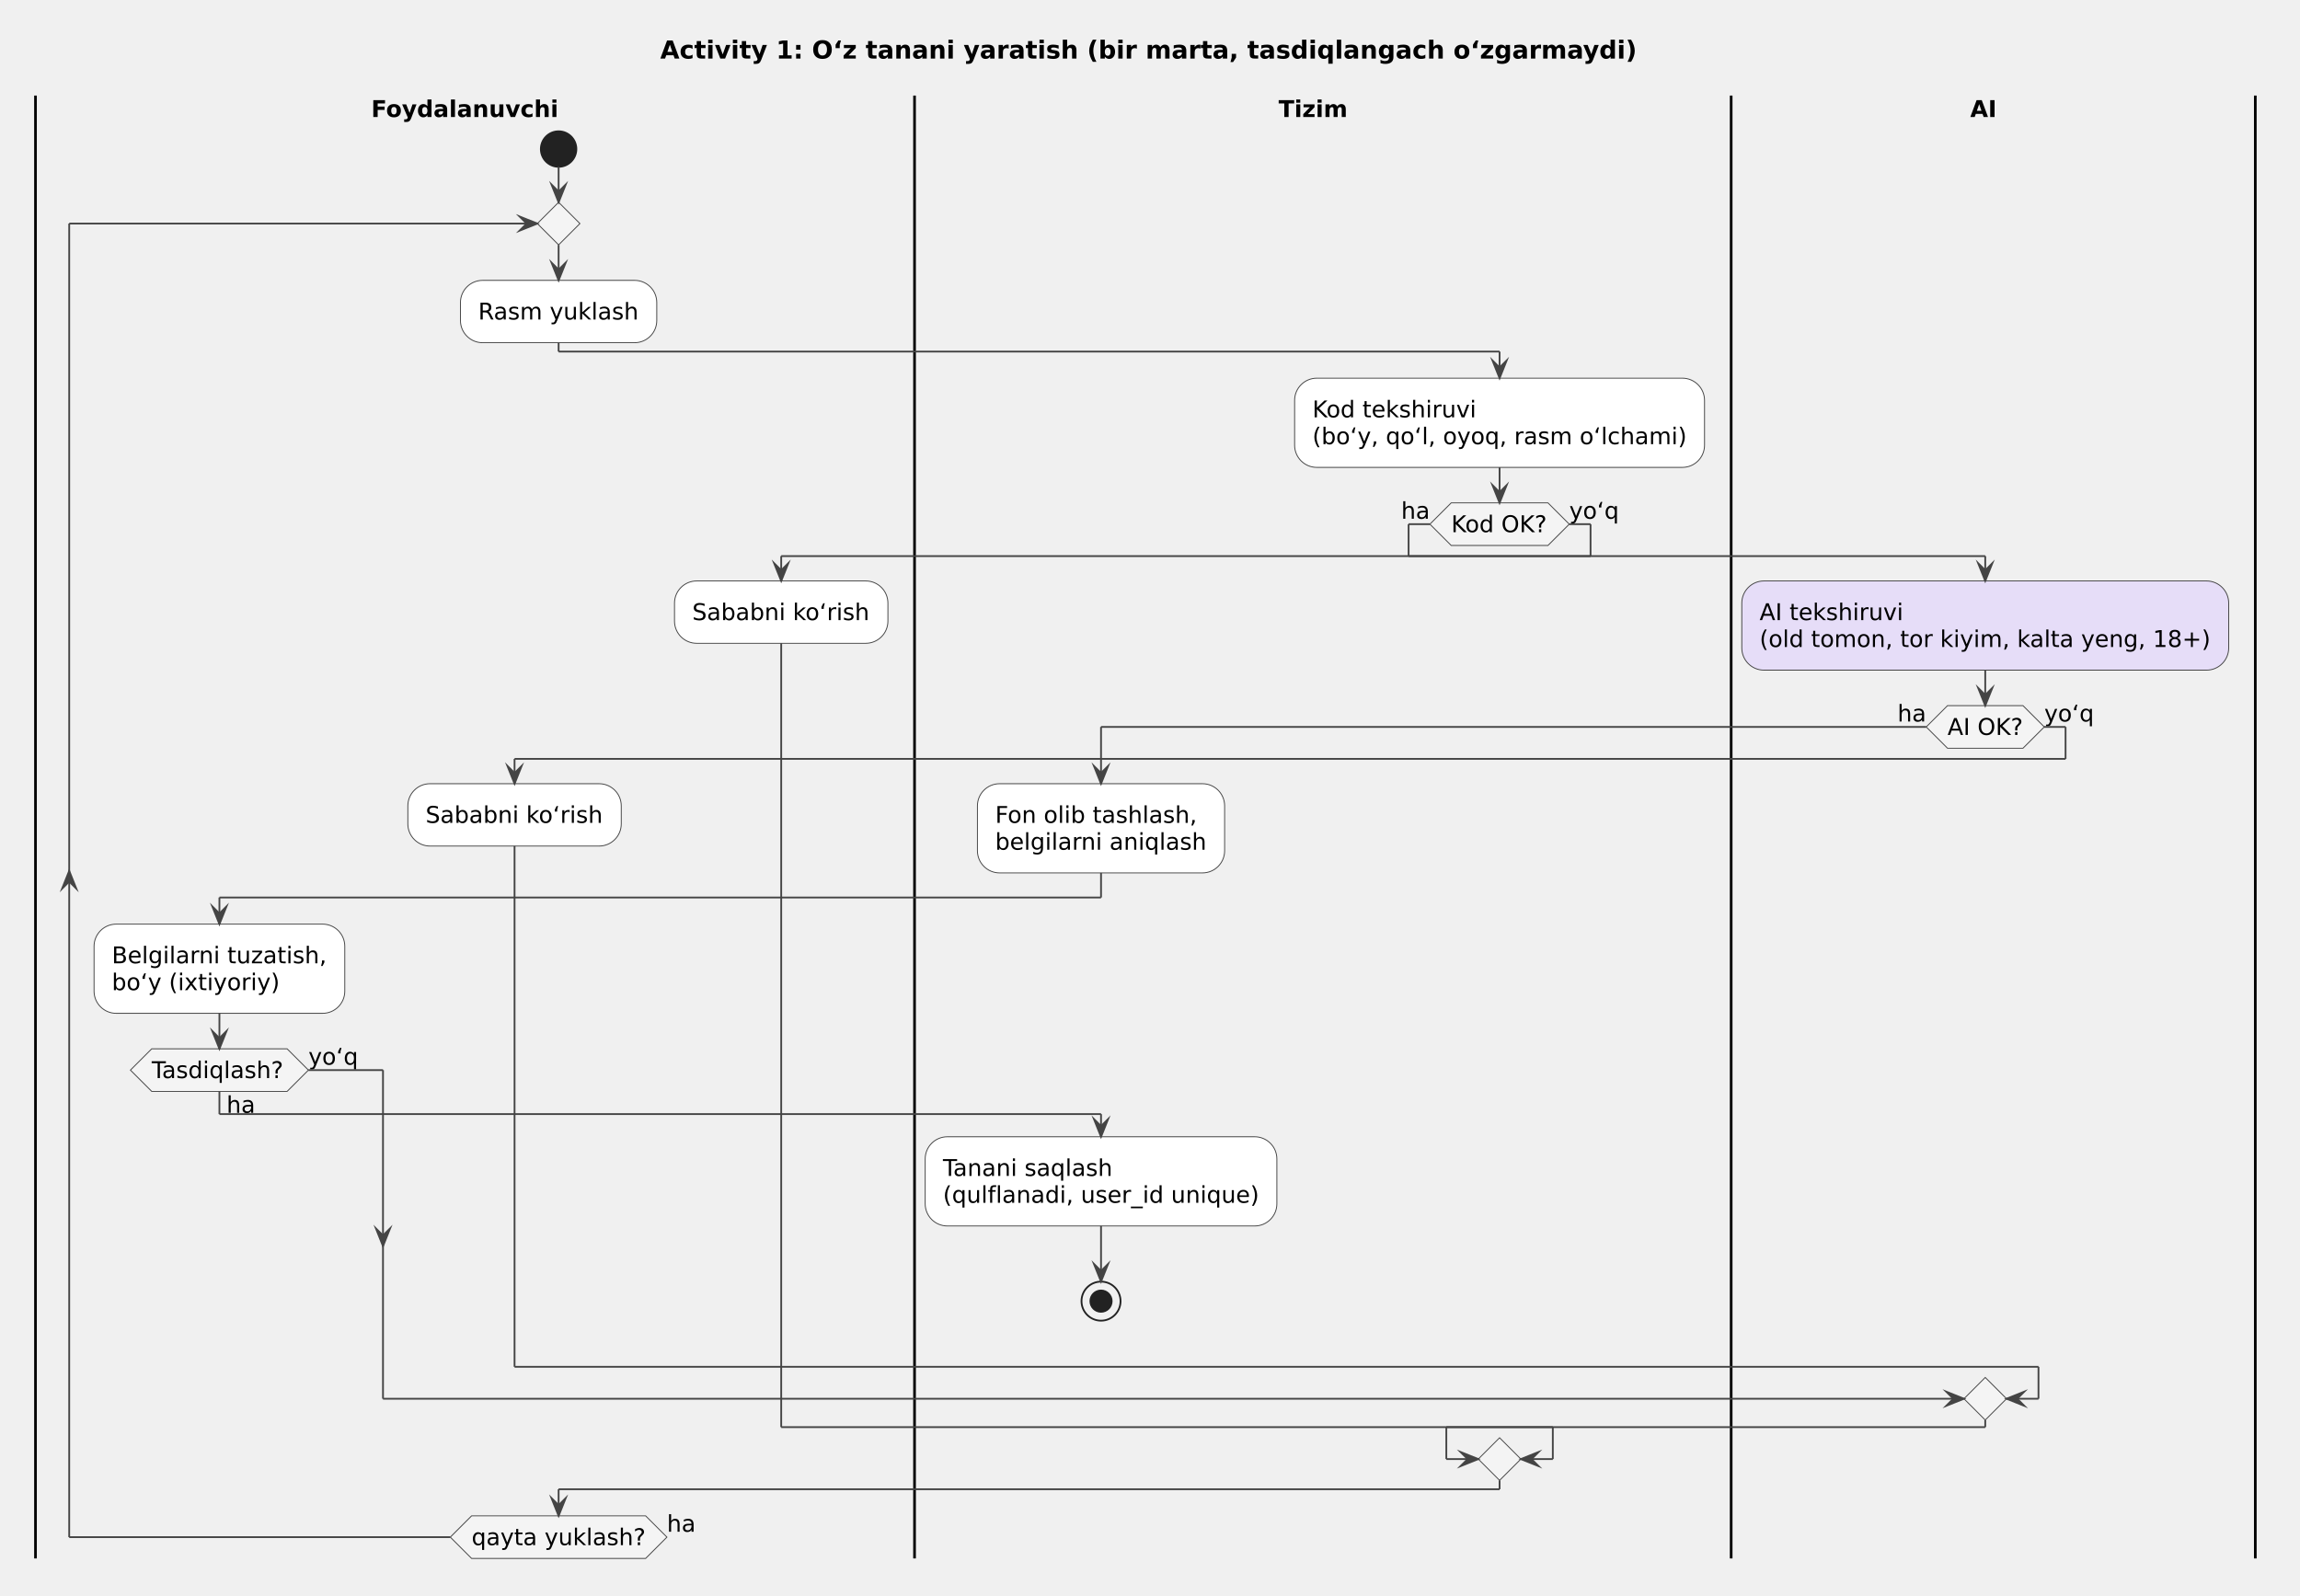
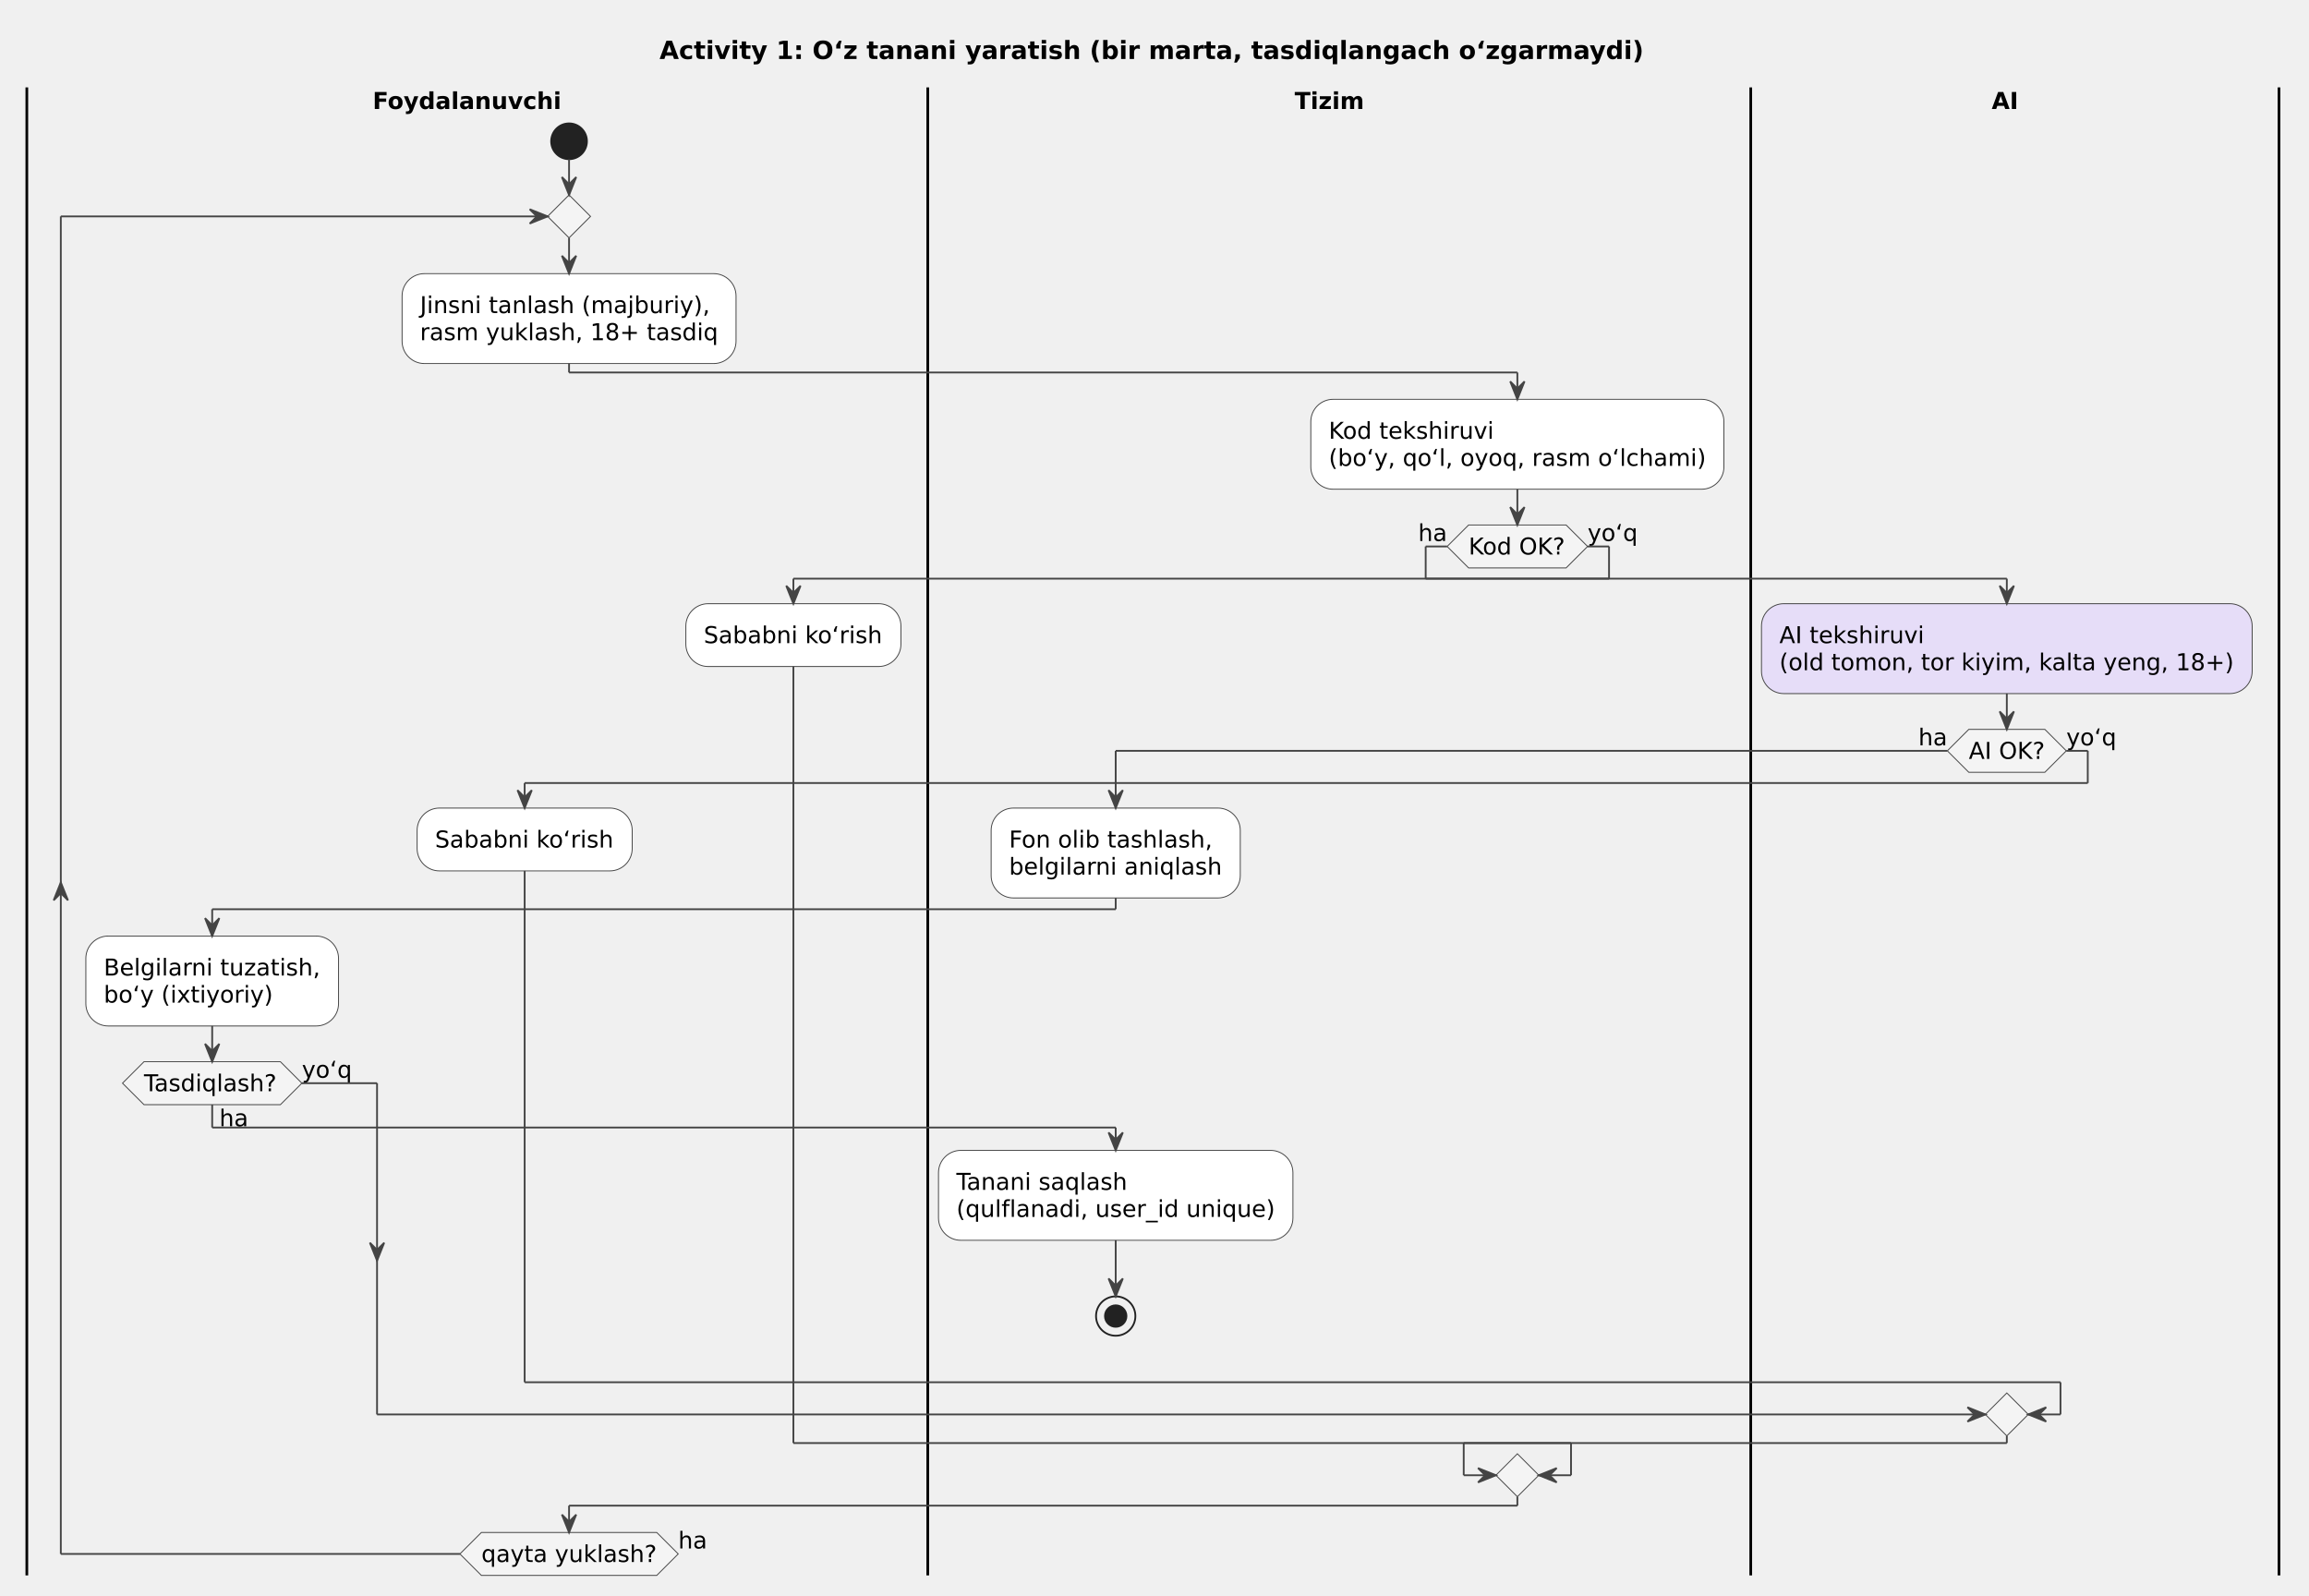
- <svg xmlns="http://www.w3.org/2000/svg" version="1.1" data-diagram-type="ACTIVITY" style="width:1296px;height:899px;background:#FFFFFF;" width="1296px" height="899px" viewBox="0 0 1296 899" zoomAndPan="magnify" preserveAspectRatio="none" contentStyleType="text/css">
+ <svg xmlns="http://www.w3.org/2000/svg" contentStyleType="text/css" data-diagram-type="ACTIVITY" height="892px" preserveAspectRatio="none" style="width:1291px;height:892px;background:#FFFFFF;" version="1.1" viewBox="0 0 1291 892" width="1291px" zoomAndPan="magnify">
  <defs />
-   <g font-family="sans-serif" lengthAdjust="spacing">
+   <g>
    <g class="title" data-source-line="2">
-       <text x="372.047" y="32.995" fill="#000" font-size="14" textLength="550.724" font-weight="700" font-family="'DejaVu Sans'">Activity 1: Oʻz tanani yaratish (bir marta, tasdiqlangach oʻzgarmaydi)</text>
+       <text fill="#000000" font-family="DejaVu Sans" font-size="14" font-weight="bold" lengthAdjust="spacing" textLength="550.724" x="368.749" y="32.995">Activity 1: Oʻz tanani yaratish (bir marta, tasdiqlangach oʻzgarmaydi)</text>
    </g>
-     <rect x="20" y="53.863" width="1249.817" height="15.133" fill="none" style="stroke:none;" />
-     <ellipse cx="314.766" cy="83.996" rx="10" ry="10" fill="#222" style="stroke:#222;stroke-width:1;" />
-     <rect x="259.456" y="157.996" width="110.619" height="35.133" fill="#FFF" style="stroke:#444;stroke-width:0.5;" rx="12.5" ry="12.5" />
-     <text x="269.456" y="180.063" fill="#000" font-size="13" textLength="90.619" font-family="'DejaVu Sans'">Rasm yuklash</text>
-     <rect x="53" y="520.792" width="141.278" height="50.266" fill="#FFF" style="stroke:#444;stroke-width:0.5;" rx="12.5" ry="12.5" />
-     <text x="63" y="542.859" fill="#000" font-size="13" textLength="121.278" font-family="'DejaVu Sans'">Belgilarni tuzatish,</text>
-     <text x="63" y="557.992" fill="#000" font-size="13" textLength="94.618" font-family="'DejaVu Sans'">boʻy (ixtiyoriy)</text>
-     <polygon points="85.496,591.058,161.782,591.058,173.782,603.058,161.782,615.058,85.496,615.058,73.496,603.058,85.496,591.058" fill="#F4F4F4" style="stroke:#444;stroke-width:0.5;stroke-linejoin:miter;stroke-miterlimit:10;" />
-     <text x="127.639" y="627.125" fill="#000" font-size="13" textLength="16.206" font-family="'DejaVu Sans'">ha</text>
-     <text x="85.496" y="607.559" fill="#000" font-size="13" textLength="76.286" font-family="'DejaVu Sans'">Tasdiqlash?</text>
-     <text x="173.782" y="599.992" fill="#000" font-size="13" textLength="28.031" font-family="'DejaVu Sans'">yoʻq</text>
-     <rect x="229.813" y="441.66" width="120.255" height="35.133" fill="#FFF" style="stroke:#444;stroke-width:0.5;" rx="12.5" ry="12.5" />
-     <text x="239.813" y="463.727" fill="#000" font-size="13" textLength="100.255" font-family="'DejaVu Sans'">Sababni koʻrish</text>
-     <rect x="380.068" y="327.394" width="120.255" height="35.133" fill="#FFF" style="stroke:#444;stroke-width:0.5;" rx="12.5" ry="12.5" />
-     <text x="390.068" y="349.461" fill="#000" font-size="13" textLength="100.255" font-family="'DejaVu Sans'">Sababni koʻrish</text>
-     <polygon points="314.766,113.996,326.766,125.996,314.766,137.996,302.766,125.996,314.766,113.996" fill="#F4F4F4" style="stroke:#444;stroke-width:0.5;stroke-linejoin:miter;stroke-miterlimit:10;" />
-     <polygon points="265.736,854.257,363.795,854.257,375.795,866.257,363.795,878.257,265.736,878.257,253.736,866.257,265.736,854.257" fill="#F4F4F4" style="stroke:#444;stroke-width:0.5;stroke-linejoin:miter;stroke-miterlimit:10;" />
-     <text x="265.736" y="870.758" fill="#000" font-size="13" textLength="98.059" font-family="'DejaVu Sans'">qayta yuklash?</text>
-     <text x="375.795" y="863.191" fill="#000" font-size="13" textLength="16.206" font-family="'DejaVu Sans'">ha</text>
-     <line x1="20" y1="53.863" x2="20" y2="878.257" style="stroke:#000;stroke-width:1.5;" />
-     <rect x="729.489" y="213.128" width="230.977" height="50.266" fill="#FFF" style="stroke:#444;stroke-width:0.5;" rx="12.5" ry="12.5" />
-     <text x="739.489" y="235.195" fill="#000" font-size="13" textLength="93" font-family="'DejaVu Sans'">Kod tekshiruvi</text>
-     <text x="739.489" y="250.328" fill="#000" font-size="13" textLength="210.977" font-family="'DejaVu Sans'">(boʻy, qoʻl, oyoq, rasm oʻlchami)</text>
-     <polygon points="817.718,283.394,872.238,283.394,884.238,295.394,872.238,307.394,817.718,307.394,805.718,295.394,817.718,283.394" fill="#F4F4F4" style="stroke:#444;stroke-width:0.5;stroke-linejoin:miter;stroke-miterlimit:10;" />
-     <text x="817.718" y="299.895" fill="#000" font-size="13" textLength="54.52" font-family="'DejaVu Sans'">Kod OK?</text>
-     <text x="789.512" y="292.328" fill="#000" font-size="13" textLength="16.206" font-family="'DejaVu Sans'">ha</text>
-     <text x="884.238" y="292.328" fill="#000" font-size="13" textLength="28.031" font-family="'DejaVu Sans'">yoʻq</text>
-     <rect x="550.76" y="441.66" width="139.292" height="50.266" fill="#FFF" style="stroke:#444;stroke-width:0.5;" rx="12.5" ry="12.5" />
-     <text x="560.76" y="463.727" fill="#000" font-size="13" textLength="114.163" font-family="'DejaVu Sans'">Fon olib tashlash,</text>
-     <text x="560.76" y="478.859" fill="#000" font-size="13" textLength="119.292" font-family="'DejaVu Sans'">belgilarni aniqlash</text>
-     <rect x="521.323" y="640.625" width="198.166" height="50.266" fill="#FFF" style="stroke:#444;stroke-width:0.5;" rx="12.5" ry="12.5" />
-     <text x="531.323" y="662.691" fill="#000" font-size="13" textLength="97.678" font-family="'DejaVu Sans'">Tanani saqlash</text>
-     <text x="531.323" y="677.824" fill="#000" font-size="13" textLength="178.166" font-family="'DejaVu Sans'">(qulflanadi, user_id unique)</text>
-     <ellipse cx="620.406" cy="733.257" rx="11" ry="11" fill="none" style="stroke:#222;stroke-width:1;" />
-     <ellipse cx="620.406" cy="733.257" rx="6" ry="6" fill="#222" style="stroke:#222;stroke-width:1;" />
-     <polygon points="844.978,810.257,856.978,822.257,844.978,834.257,832.978,822.257,844.978,810.257" fill="#F4F4F4" style="stroke:#444;stroke-width:0.5;stroke-linejoin:miter;stroke-miterlimit:10;" />
-     <line x1="515.323" y1="53.863" x2="515.323" y2="878.257" style="stroke:#000;stroke-width:1.5;" />
-     <rect x="981.466" y="327.394" width="274.351" height="50.266" fill="#E6DDF8" style="stroke:#444;stroke-width:0.5;" rx="12.5" ry="12.5" />
-     <text x="991.466" y="349.461" fill="#000" font-size="13" textLength="80.996" font-family="'DejaVu Sans'">AI tekshiruvi</text>
-     <text x="991.466" y="364.594" fill="#000" font-size="13" textLength="254.351" font-family="'DejaVu Sans'">(old tomon, tor kiyim, kalta yeng, 18+)</text>
-     <polygon points="1097.383,397.66,1139.9,397.66,1151.9,409.66,1139.9,421.66,1097.383,421.66,1085.383,409.66,1097.383,397.66" fill="#F4F4F4" style="stroke:#444;stroke-width:0.5;stroke-linejoin:miter;stroke-miterlimit:10;" />
-     <text x="1097.383" y="414.16" fill="#000" font-size="13" textLength="42.517" font-family="'DejaVu Sans'">AI OK?</text>
-     <text x="1069.178" y="406.594" fill="#000" font-size="13" textLength="16.206" font-family="'DejaVu Sans'">ha</text>
-     <text x="1151.9" y="406.594" fill="#000" font-size="13" textLength="28.031" font-family="'DejaVu Sans'">yoʻq</text>
-     <polygon points="1118.642,776.257,1130.642,788.257,1118.642,800.257,1106.642,788.257,1118.642,776.257" fill="#F4F4F4" style="stroke:#444;stroke-width:0.5;stroke-linejoin:miter;stroke-miterlimit:10;" />
-     <line x1="975.466" y1="53.863" x2="975.466" y2="878.257" style="stroke:#000;stroke-width:1.5;" />
-     <line x1="1270.817" y1="53.863" x2="1270.817" y2="878.257" style="stroke:#000;stroke-width:1.5;" />
-     <line x1="173.782" y1="603.058" x2="215.813" y2="603.058" style="stroke:#444;stroke-width:1;" />
-     <polygon points="211.813,692.257,215.813,702.257,219.813,692.257,215.813,696.257" fill="#444" style="stroke:#444;stroke-width:1;stroke-linejoin:miter;stroke-miterlimit:10;" />
-     <line x1="215.813" y1="603.058" x2="215.813" y2="788.257" style="stroke:#444;stroke-width:1;" />
-     <line x1="215.813" y1="788.257" x2="1106.642" y2="788.257" style="stroke:#444;stroke-width:1;" />
-     <polygon points="1096.642,784.257,1106.642,788.257,1096.642,792.257,1100.642,788.257" fill="#444" style="stroke:#444;stroke-width:1;stroke-linejoin:miter;stroke-miterlimit:10;" />
-     <line x1="123.639" y1="571.058" x2="123.639" y2="591.058" style="stroke:#444;stroke-width:1;" />
-     <polygon points="119.639,581.058,123.639,591.058,127.639,581.058,123.639,585.058" fill="#444" style="stroke:#444;stroke-width:1;stroke-linejoin:miter;stroke-miterlimit:10;" />
-     <line x1="314.766" y1="137.996" x2="314.766" y2="157.996" style="stroke:#444;stroke-width:1;" />
-     <polygon points="310.766,147.996,314.766,157.996,318.766,147.996,314.766,151.996" fill="#444" style="stroke:#444;stroke-width:1;stroke-linejoin:miter;stroke-miterlimit:10;" />
-     <line x1="253.736" y1="866.257" x2="39" y2="866.257" style="stroke:#444;stroke-width:1;" />
-     <polygon points="35,500.792,39,490.792,43,500.792,39,496.792" fill="#444" style="stroke:#444;stroke-width:1;stroke-linejoin:miter;stroke-miterlimit:10;" />
-     <line x1="39" y1="125.996" x2="39" y2="866.257" style="stroke:#444;stroke-width:1;" />
-     <line x1="39" y1="125.996" x2="302.766" y2="125.996" style="stroke:#444;stroke-width:1;" />
-     <polygon points="292.766,121.996,302.766,125.996,292.766,129.996,296.766,125.996" fill="#444" style="stroke:#444;stroke-width:1;stroke-linejoin:miter;stroke-miterlimit:10;" />
-     <line x1="314.766" y1="93.996" x2="314.766" y2="113.996" style="stroke:#444;stroke-width:1;" />
-     <polygon points="310.766,103.996,314.766,113.996,318.766,103.996,314.766,107.996" fill="#444" style="stroke:#444;stroke-width:1;stroke-linejoin:miter;stroke-miterlimit:10;" />
-     <line x1="620.406" y1="690.89" x2="620.406" y2="722.257" style="stroke:#444;stroke-width:1;" />
-     <polygon points="616.406,712.257,620.406,722.257,624.406,712.257,620.406,716.257" fill="#444" style="stroke:#444;stroke-width:1;stroke-linejoin:miter;stroke-miterlimit:10;" />
-     <line x1="844.978" y1="263.394" x2="844.978" y2="283.394" style="stroke:#444;stroke-width:1;" />
-     <polygon points="840.978,273.394,844.978,283.394,848.978,273.394,844.978,277.394" fill="#444" style="stroke:#444;stroke-width:1;stroke-linejoin:miter;stroke-miterlimit:10;" />
-     <line x1="1118.642" y1="377.66" x2="1118.642" y2="397.66" style="stroke:#444;stroke-width:1;" />
-     <polygon points="1114.642,387.66,1118.642,397.66,1122.642,387.66,1118.642,391.66" fill="#444" style="stroke:#444;stroke-width:1;stroke-linejoin:miter;stroke-miterlimit:10;" />
-     <line x1="314.766" y1="193.128" x2="314.766" y2="198.128" style="stroke:#444;stroke-width:1;" />
-     <line x1="314.766" y1="198.128" x2="844.978" y2="198.128" style="stroke:#444;stroke-width:1;" />
-     <line x1="844.978" y1="198.128" x2="844.978" y2="213.128" style="stroke:#444;stroke-width:1;" />
-     <polygon points="840.978,203.128,844.978,213.128,848.978,203.128,844.978,207.128" fill="#444" style="stroke:#444;stroke-width:1;stroke-linejoin:miter;stroke-miterlimit:10;" />
-     <line x1="620.406" y1="491.925" x2="620.406" y2="505.792" style="stroke:#444;stroke-width:1;" />
-     <line x1="620.406" y1="505.792" x2="123.639" y2="505.792" style="stroke:#444;stroke-width:1;" />
-     <line x1="123.639" y1="505.792" x2="123.639" y2="520.792" style="stroke:#444;stroke-width:1;" />
-     <polygon points="119.639,510.792,123.639,520.792,127.639,510.792,123.639,514.792" fill="#444" style="stroke:#444;stroke-width:1;stroke-linejoin:miter;stroke-miterlimit:10;" />
-     <line x1="123.639" y1="615.058" x2="123.639" y2="627.841" style="stroke:#444;stroke-width:1;" />
-     <line x1="123.639" y1="627.841" x2="620.406" y2="627.841" style="stroke:#444;stroke-width:1;" />
-     <line x1="620.406" y1="627.841" x2="620.406" y2="640.625" style="stroke:#444;stroke-width:1;" />
-     <polygon points="616.406,630.625,620.406,640.625,624.406,630.625,620.406,634.625" fill="#444" style="stroke:#444;stroke-width:1;stroke-linejoin:miter;stroke-miterlimit:10;" />
-     <line x1="1085.383" y1="409.66" x2="620.406" y2="409.66" style="stroke:#444;stroke-width:1;" />
-     <line x1="620.406" y1="409.66" x2="620.406" y2="441.66" style="stroke:#444;stroke-width:1;" />
-     <polygon points="616.406,431.66,620.406,441.66,624.406,431.66,620.406,435.66" fill="#444" style="stroke:#444;stroke-width:1;stroke-linejoin:miter;stroke-miterlimit:10;" />
-     <line x1="1151.9" y1="409.66" x2="1163.9" y2="409.66" style="stroke:#444;stroke-width:1;" />
-     <line x1="1163.9" y1="409.66" x2="1163.9" y2="427.66" style="stroke:#444;stroke-width:1;" />
-     <line x1="1163.9" y1="427.66" x2="289.941" y2="427.66" style="stroke:#444;stroke-width:1;" />
-     <line x1="289.941" y1="427.66" x2="289.941" y2="441.66" style="stroke:#444;stroke-width:1;" />
-     <polygon points="285.941,431.66,289.941,441.66,293.941,431.66,289.941,435.66" fill="#444" style="stroke:#444;stroke-width:1;stroke-linejoin:miter;stroke-miterlimit:10;" />
-     <line x1="289.941" y1="476.792" x2="289.941" y2="770.257" style="stroke:#444;stroke-width:1;" />
-     <line x1="289.941" y1="770.257" x2="1148.642" y2="770.257" style="stroke:#444;stroke-width:1;" />
-     <line x1="1148.642" y1="770.257" x2="1148.642" y2="788.257" style="stroke:#444;stroke-width:1;" />
-     <line x1="1148.642" y1="788.257" x2="1130.642" y2="788.257" style="stroke:#444;stroke-width:1;" />
-     <polygon points="1140.642,784.257,1130.642,788.257,1140.642,792.257,1136.642,788.257" fill="#444" style="stroke:#444;stroke-width:1;stroke-linejoin:miter;stroke-miterlimit:10;" />
-     <line x1="805.718" y1="295.394" x2="793.718" y2="295.394" style="stroke:#444;stroke-width:1;" />
-     <line x1="793.718" y1="295.394" x2="793.718" y2="313.394" style="stroke:#444;stroke-width:1;" />
-     <line x1="793.718" y1="313.394" x2="1118.642" y2="313.394" style="stroke:#444;stroke-width:1;" />
-     <line x1="1118.642" y1="313.394" x2="1118.642" y2="327.394" style="stroke:#444;stroke-width:1;" />
-     <polygon points="1114.642,317.394,1118.642,327.394,1122.642,317.394,1118.642,321.394" fill="#444" style="stroke:#444;stroke-width:1;stroke-linejoin:miter;stroke-miterlimit:10;" />
-     <line x1="884.238" y1="295.394" x2="896.238" y2="295.394" style="stroke:#444;stroke-width:1;" />
-     <line x1="896.238" y1="295.394" x2="896.238" y2="313.394" style="stroke:#444;stroke-width:1;" />
-     <line x1="896.238" y1="313.394" x2="440.196" y2="313.394" style="stroke:#444;stroke-width:1;" />
-     <line x1="440.196" y1="313.394" x2="440.196" y2="327.394" style="stroke:#444;stroke-width:1;" />
-     <polygon points="436.196,317.394,440.196,327.394,444.196,317.394,440.196,321.394" fill="#444" style="stroke:#444;stroke-width:1;stroke-linejoin:miter;stroke-miterlimit:10;" />
-     <line x1="1118.642" y1="800.257" x2="1118.642" y2="804.257" style="stroke:#444;stroke-width:1;" />
-     <line x1="1118.642" y1="804.257" x2="814.978" y2="804.257" style="stroke:#444;stroke-width:1;" />
-     <line x1="814.978" y1="804.257" x2="814.978" y2="822.257" style="stroke:#444;stroke-width:1;" />
-     <line x1="814.978" y1="822.257" x2="832.978" y2="822.257" style="stroke:#444;stroke-width:1;" />
-     <polygon points="822.978,818.257,832.978,822.257,822.978,826.257,826.978,822.257" fill="#444" style="stroke:#444;stroke-width:1;stroke-linejoin:miter;stroke-miterlimit:10;" />
-     <line x1="440.196" y1="362.527" x2="440.196" y2="804.257" style="stroke:#444;stroke-width:1;" />
-     <line x1="440.196" y1="804.257" x2="874.978" y2="804.257" style="stroke:#444;stroke-width:1;" />
-     <line x1="874.978" y1="804.257" x2="874.978" y2="822.257" style="stroke:#444;stroke-width:1;" />
-     <line x1="874.978" y1="822.257" x2="856.978" y2="822.257" style="stroke:#444;stroke-width:1;" />
-     <polygon points="866.978,818.257,856.978,822.257,866.978,826.257,862.978,822.257" fill="#444" style="stroke:#444;stroke-width:1;stroke-linejoin:miter;stroke-miterlimit:10;" />
-     <line x1="844.978" y1="834.257" x2="844.978" y2="839.257" style="stroke:#444;stroke-width:1;" />
-     <line x1="844.978" y1="839.257" x2="314.766" y2="839.257" style="stroke:#444;stroke-width:1;" />
-     <line x1="314.766" y1="839.257" x2="314.766" y2="854.257" style="stroke:#444;stroke-width:1;" />
-     <polygon points="310.766,844.257,314.766,854.257,318.766,844.257,314.766,848.257" fill="#444" style="stroke:#444;stroke-width:1;stroke-linejoin:miter;stroke-miterlimit:10;" />
-     <text x="209.165" y="65.93" fill="#000" font-size="13" textLength="105.993" font-weight="700" font-family="'DejaVu Sans'">Foydalanuvchi</text>
-     <text x="720.449" y="65.93" fill="#000" font-size="13" textLength="38.892" font-weight="700" font-family="'DejaVu Sans'">Tizim</text>
-     <text x="1110.193" y="65.93" fill="#000" font-size="13" textLength="14.898" font-weight="700" font-family="'DejaVu Sans'">AI</text>
+     <rect fill="none" height="15.133" style="stroke:none;stroke-width:1;" width="1258.222" x="15" y="48.863" />
+     <ellipse cx="318.171" cy="78.996" fill="#222222" rx="10" ry="10" style="stroke:#222222;stroke-width:1;" />
+     <rect fill="#FFFFFF" height="50.266" rx="12.5" ry="12.5" style="stroke:#444444;stroke-width:0.5;" width="186.715" x="224.814" y="152.996" />
+     <text fill="#000000" font-family="DejaVu Sans" font-size="13" lengthAdjust="spacing" textLength="162.125" x="234.814" y="175.062">Jinsni tanlash (majburiy),</text>
+     <text fill="#000000" font-family="DejaVu Sans" font-size="13" lengthAdjust="spacing" textLength="166.715" x="234.814" y="190.195">rasm yuklash, 18+ tasdiq</text>
+     <rect fill="#FFFFFF" height="50.266" rx="12.5" ry="12.5" style="stroke:#444444;stroke-width:0.5;" width="141.278" x="48" y="523.359" />
+     <text fill="#000000" font-family="DejaVu Sans" font-size="13" lengthAdjust="spacing" textLength="121.278" x="58" y="545.426">Belgilarni tuzatish,</text>
+     <text fill="#000000" font-family="DejaVu Sans" font-size="13" lengthAdjust="spacing" textLength="94.618" x="58" y="560.559">boʻy (ixtiyoriy)</text>
+     <polygon fill="#F4F4F4" points="80.496,593.625,156.782,593.625,168.782,605.625,156.782,617.625,80.496,617.625,68.496,605.625,80.496,593.625" style="stroke:#444444;stroke-width:0.5;" />
+     <text fill="#000000" font-family="DejaVu Sans" font-size="13" lengthAdjust="spacing" textLength="16.206" x="122.639" y="629.691">ha</text>
+     <text fill="#000000" font-family="DejaVu Sans" font-size="13" lengthAdjust="spacing" textLength="76.286" x="80.496" y="610.125">Tasdiqlash?</text>
+     <text fill="#000000" font-family="DejaVu Sans" font-size="13" lengthAdjust="spacing" textLength="28.031" x="168.782" y="602.559">yoʻq</text>
+     <rect fill="#FFFFFF" height="35.133" rx="12.5" ry="12.5" style="stroke:#444444;stroke-width:0.5;" width="120.255" x="233.219" y="451.793" />
+     <text fill="#000000" font-family="DejaVu Sans" font-size="13" lengthAdjust="spacing" textLength="100.255" x="243.219" y="473.859">Sababni koʻrish</text>
+     <rect fill="#FFFFFF" height="35.133" rx="12.5" ry="12.5" style="stroke:#444444;stroke-width:0.5;" width="120.255" x="383.474" y="337.527" />
+     <text fill="#000000" font-family="DejaVu Sans" font-size="13" lengthAdjust="spacing" textLength="100.255" x="393.474" y="359.594">Sababni koʻrish</text>
+     <polygon fill="#F4F4F4" points="318.171,108.996,330.171,120.996,318.171,132.996,306.171,120.996,318.171,108.996" style="stroke:#444444;stroke-width:0.5;" />
+     <polygon fill="#F4F4F4" points="269.142,856.824,367.2,856.824,379.2,868.824,367.2,880.824,269.142,880.824,257.142,868.824,269.142,856.824" style="stroke:#444444;stroke-width:0.5;" />
+     <text fill="#000000" font-family="DejaVu Sans" font-size="13" lengthAdjust="spacing" textLength="98.059" x="269.142" y="873.324">qayta yuklash?</text>
+     <text fill="#000000" font-family="DejaVu Sans" font-size="13" lengthAdjust="spacing" textLength="16.206" x="379.2" y="865.758">ha</text>
+     <line style="stroke:#000000;stroke-width:1.5;" x1="15" x2="15" y1="48.863" y2="880.824" />
+     <rect fill="#FFFFFF" height="50.266" rx="12.5" ry="12.5" style="stroke:#444444;stroke-width:0.5;" width="230.977" x="732.894" y="223.261" />
+     <text fill="#000000" font-family="DejaVu Sans" font-size="13" lengthAdjust="spacing" textLength="92.999" x="742.894" y="245.328">Kod tekshiruvi</text>
+     <text fill="#000000" font-family="DejaVu Sans" font-size="13" lengthAdjust="spacing" textLength="210.977" x="742.894" y="260.461">(boʻy, qoʻl, oyoq, rasm oʻlchami)</text>
+     <polygon fill="#F4F4F4" points="821.123,293.527,875.643,293.527,887.643,305.527,875.643,317.527,821.123,317.527,809.123,305.527,821.123,293.527" style="stroke:#444444;stroke-width:0.5;" />
+     <text fill="#000000" font-family="DejaVu Sans" font-size="13" lengthAdjust="spacing" textLength="54.52" x="821.123" y="310.027">Kod OK?</text>
+     <text fill="#000000" font-family="DejaVu Sans" font-size="13" lengthAdjust="spacing" textLength="16.206" x="792.917" y="302.461">ha</text>
+     <text fill="#000000" font-family="DejaVu Sans" font-size="13" lengthAdjust="spacing" textLength="28.031" x="887.643" y="302.461">yoʻq</text>
+     <rect fill="#FFFFFF" height="50.266" rx="12.5" ry="12.5" style="stroke:#444444;stroke-width:0.5;" width="139.292" x="554.166" y="451.793" />
+     <text fill="#000000" font-family="DejaVu Sans" font-size="13" lengthAdjust="spacing" textLength="114.163" x="564.166" y="473.859">Fon olib tashlash,</text>
+     <text fill="#000000" font-family="DejaVu Sans" font-size="13" lengthAdjust="spacing" textLength="119.291" x="564.166" y="488.992">belgilarni aniqlash</text>
+     <rect fill="#FFFFFF" height="50.266" rx="12.5" ry="12.5" style="stroke:#444444;stroke-width:0.5;" width="198.166" x="524.728" y="643.191" />
+     <text fill="#000000" font-family="DejaVu Sans" font-size="13" lengthAdjust="spacing" textLength="97.678" x="534.728" y="665.258">Tanani saqlash</text>
+     <text fill="#000000" font-family="DejaVu Sans" font-size="13" lengthAdjust="spacing" textLength="178.166" x="534.728" y="680.391">(qulflanadi, user_id unique)</text>
+     <ellipse cx="623.811" cy="735.824" fill="none" rx="11" ry="11" style="stroke:#222222;stroke-width:1;" />
+     <ellipse cx="623.811" cy="735.824" fill="#222222" rx="6" ry="6" style="stroke:#222222;stroke-width:1;" />
+     <polygon fill="#F4F4F4" points="848.383,812.824,860.383,824.824,848.383,836.824,836.383,824.824,848.383,812.824" style="stroke:#444444;stroke-width:0.5;" />
+     <line style="stroke:#000000;stroke-width:1.5;" x1="518.728" x2="518.728" y1="48.863" y2="880.824" />
+     <rect fill="#E6DDF8" height="50.266" rx="12.5" ry="12.5" style="stroke:#444444;stroke-width:0.5;" width="274.351" x="984.871" y="337.527" />
+     <text fill="#000000" font-family="DejaVu Sans" font-size="13" lengthAdjust="spacing" textLength="80.996" x="994.871" y="359.594">AI tekshiruvi</text>
+     <text fill="#000000" font-family="DejaVu Sans" font-size="13" lengthAdjust="spacing" textLength="254.351" x="994.871" y="374.727">(old tomon, tor kiyim, kalta yeng, 18+)</text>
+     <polygon fill="#F4F4F4" points="1100.789,407.793,1143.305,407.793,1155.305,419.793,1143.305,431.793,1100.789,431.793,1088.789,419.793,1100.789,407.793" style="stroke:#444444;stroke-width:0.5;" />
+     <text fill="#000000" font-family="DejaVu Sans" font-size="13" lengthAdjust="spacing" textLength="42.517" x="1100.789" y="424.293">AI OK?</text>
+     <text fill="#000000" font-family="DejaVu Sans" font-size="13" lengthAdjust="spacing" textLength="16.206" x="1072.583" y="416.727">ha</text>
+     <text fill="#000000" font-family="DejaVu Sans" font-size="13" lengthAdjust="spacing" textLength="28.031" x="1155.305" y="416.727">yoʻq</text>
+     <polygon fill="#F4F4F4" points="1122.047,778.824,1134.047,790.824,1122.047,802.824,1110.047,790.824,1122.047,778.824" style="stroke:#444444;stroke-width:0.5;" />
+     <line style="stroke:#000000;stroke-width:1.5;" x1="978.871" x2="978.871" y1="48.863" y2="880.824" />
+     <line style="stroke:#000000;stroke-width:1.5;" x1="1274.222" x2="1274.222" y1="48.863" y2="880.824" />
+     <line style="stroke:#444444;stroke-width:1;" x1="168.782" x2="210.814" y1="605.625" y2="605.625" />
+     <polygon fill="#444444" points="206.814,694.824,210.814,704.824,214.814,694.824,210.814,698.824" style="stroke:#444444;stroke-width:1;" />
+     <line style="stroke:#444444;stroke-width:1;" x1="210.814" x2="210.814" y1="605.625" y2="790.824" />
+     <line style="stroke:#444444;stroke-width:1;" x1="210.814" x2="1110.047" y1="790.824" y2="790.824" />
+     <polygon fill="#444444" points="1100.047,786.824,1110.047,790.824,1100.047,794.824,1104.047,790.824" style="stroke:#444444;stroke-width:1;" />
+     <line style="stroke:#444444;stroke-width:1;" x1="118.639" x2="118.639" y1="573.625" y2="593.625" />
+     <polygon fill="#444444" points="114.639,583.625,118.639,593.625,122.639,583.625,118.639,587.625" style="stroke:#444444;stroke-width:1;" />
+     <line style="stroke:#444444;stroke-width:1;" x1="318.171" x2="318.171" y1="132.996" y2="152.996" />
+     <polygon fill="#444444" points="314.171,142.996,318.171,152.996,322.171,142.996,318.171,146.996" style="stroke:#444444;stroke-width:1;" />
+     <line style="stroke:#444444;stroke-width:1;" x1="257.142" x2="34" y1="868.824" y2="868.824" />
+     <polygon fill="#444444" points="30,503.359,34,493.359,38,503.359,34,499.359" style="stroke:#444444;stroke-width:1;" />
+     <line style="stroke:#444444;stroke-width:1;" x1="34" x2="34" y1="120.996" y2="868.824" />
+     <line style="stroke:#444444;stroke-width:1;" x1="34" x2="306.171" y1="120.996" y2="120.996" />
+     <polygon fill="#444444" points="296.171,116.996,306.171,120.996,296.171,124.996,300.171,120.996" style="stroke:#444444;stroke-width:1;" />
+     <line style="stroke:#444444;stroke-width:1;" x1="318.171" x2="318.171" y1="88.996" y2="108.996" />
+     <polygon fill="#444444" points="314.171,98.996,318.171,108.996,322.171,98.996,318.171,102.996" style="stroke:#444444;stroke-width:1;" />
+     <line style="stroke:#444444;stroke-width:1;" x1="623.811" x2="623.811" y1="693.457" y2="724.824" />
+     <polygon fill="#444444" points="619.811,714.824,623.811,724.824,627.811,714.824,623.811,718.824" style="stroke:#444444;stroke-width:1;" />
+     <line style="stroke:#444444;stroke-width:1;" x1="848.383" x2="848.383" y1="273.527" y2="293.527" />
+     <polygon fill="#444444" points="844.383,283.527,848.383,293.527,852.383,283.527,848.383,287.527" style="stroke:#444444;stroke-width:1;" />
+     <line style="stroke:#444444;stroke-width:1;" x1="1122.047" x2="1122.047" y1="387.793" y2="407.793" />
+     <polygon fill="#444444" points="1118.047,397.793,1122.047,407.793,1126.047,397.793,1122.047,401.793" style="stroke:#444444;stroke-width:1;" />
+     <line style="stroke:#444444;stroke-width:1;" x1="318.171" x2="318.171" y1="203.261" y2="208.261" />
+     <line style="stroke:#444444;stroke-width:1;" x1="318.171" x2="848.383" y1="208.261" y2="208.261" />
+     <line style="stroke:#444444;stroke-width:1;" x1="848.383" x2="848.383" y1="208.261" y2="223.261" />
+     <polygon fill="#444444" points="844.383,213.261,848.383,223.261,852.383,213.261,848.383,217.261" style="stroke:#444444;stroke-width:1;" />
+     <line style="stroke:#444444;stroke-width:1;" x1="623.811" x2="623.811" y1="502.058" y2="508.359" />
+     <line style="stroke:#444444;stroke-width:1;" x1="623.811" x2="118.639" y1="508.359" y2="508.359" />
+     <line style="stroke:#444444;stroke-width:1;" x1="118.639" x2="118.639" y1="508.359" y2="523.359" />
+     <polygon fill="#444444" points="114.639,513.359,118.639,523.359,122.639,513.359,118.639,517.359" style="stroke:#444444;stroke-width:1;" />
+     <line style="stroke:#444444;stroke-width:1;" x1="118.639" x2="118.639" y1="617.625" y2="630.408" />
+     <line style="stroke:#444444;stroke-width:1;" x1="118.639" x2="623.811" y1="630.408" y2="630.408" />
+     <line style="stroke:#444444;stroke-width:1;" x1="623.811" x2="623.811" y1="630.408" y2="643.191" />
+     <polygon fill="#444444" points="619.811,633.191,623.811,643.191,627.811,633.191,623.811,637.191" style="stroke:#444444;stroke-width:1;" />
+     <line style="stroke:#444444;stroke-width:1;" x1="1088.789" x2="623.811" y1="419.793" y2="419.793" />
+     <line style="stroke:#444444;stroke-width:1;" x1="623.811" x2="623.811" y1="419.793" y2="451.793" />
+     <polygon fill="#444444" points="619.811,441.793,623.811,451.793,627.811,441.793,623.811,445.793" style="stroke:#444444;stroke-width:1;" />
+     <line style="stroke:#444444;stroke-width:1;" x1="1155.305" x2="1167.305" y1="419.793" y2="419.793" />
+     <line style="stroke:#444444;stroke-width:1;" x1="1167.305" x2="1167.305" y1="419.793" y2="437.793" />
+     <line style="stroke:#444444;stroke-width:1;" x1="1167.305" x2="293.346" y1="437.793" y2="437.793" />
+     <line style="stroke:#444444;stroke-width:1;" x1="293.346" x2="293.346" y1="437.793" y2="451.793" />
+     <polygon fill="#444444" points="289.346,441.793,293.346,451.793,297.346,441.793,293.346,445.793" style="stroke:#444444;stroke-width:1;" />
+     <line style="stroke:#444444;stroke-width:1;" x1="293.346" x2="293.346" y1="486.925" y2="772.824" />
+     <line style="stroke:#444444;stroke-width:1;" x1="293.346" x2="1152.047" y1="772.824" y2="772.824" />
+     <line style="stroke:#444444;stroke-width:1;" x1="1152.047" x2="1152.047" y1="772.824" y2="790.824" />
+     <line style="stroke:#444444;stroke-width:1;" x1="1152.047" x2="1134.047" y1="790.824" y2="790.824" />
+     <polygon fill="#444444" points="1144.047,786.824,1134.047,790.824,1144.047,794.824,1140.047,790.824" style="stroke:#444444;stroke-width:1;" />
+     <line style="stroke:#444444;stroke-width:1;" x1="809.123" x2="797.123" y1="305.527" y2="305.527" />
+     <line style="stroke:#444444;stroke-width:1;" x1="797.123" x2="797.123" y1="305.527" y2="323.527" />
+     <line style="stroke:#444444;stroke-width:1;" x1="797.123" x2="1122.047" y1="323.527" y2="323.527" />
+     <line style="stroke:#444444;stroke-width:1;" x1="1122.047" x2="1122.047" y1="323.527" y2="337.527" />
+     <polygon fill="#444444" points="1118.047,327.527,1122.047,337.527,1126.047,327.527,1122.047,331.527" style="stroke:#444444;stroke-width:1;" />
+     <line style="stroke:#444444;stroke-width:1;" x1="887.643" x2="899.643" y1="305.527" y2="305.527" />
+     <line style="stroke:#444444;stroke-width:1;" x1="899.643" x2="899.643" y1="305.527" y2="323.527" />
+     <line style="stroke:#444444;stroke-width:1;" x1="899.643" x2="443.601" y1="323.527" y2="323.527" />
+     <line style="stroke:#444444;stroke-width:1;" x1="443.601" x2="443.601" y1="323.527" y2="337.527" />
+     <polygon fill="#444444" points="439.601,327.527,443.601,337.527,447.601,327.527,443.601,331.527" style="stroke:#444444;stroke-width:1;" />
+     <line style="stroke:#444444;stroke-width:1;" x1="1122.047" x2="1122.047" y1="802.824" y2="806.824" />
+     <line style="stroke:#444444;stroke-width:1;" x1="1122.047" x2="818.383" y1="806.824" y2="806.824" />
+     <line style="stroke:#444444;stroke-width:1;" x1="818.383" x2="818.383" y1="806.824" y2="824.824" />
+     <line style="stroke:#444444;stroke-width:1;" x1="818.383" x2="836.383" y1="824.824" y2="824.824" />
+     <polygon fill="#444444" points="826.383,820.824,836.383,824.824,826.383,828.824,830.383,824.824" style="stroke:#444444;stroke-width:1;" />
+     <line style="stroke:#444444;stroke-width:1;" x1="443.601" x2="443.601" y1="372.66" y2="806.824" />
+     <line style="stroke:#444444;stroke-width:1;" x1="443.601" x2="878.383" y1="806.824" y2="806.824" />
+     <line style="stroke:#444444;stroke-width:1;" x1="878.383" x2="878.383" y1="806.824" y2="824.824" />
+     <line style="stroke:#444444;stroke-width:1;" x1="878.383" x2="860.383" y1="824.824" y2="824.824" />
+     <polygon fill="#444444" points="870.383,820.824,860.383,824.824,870.383,828.824,866.383,824.824" style="stroke:#444444;stroke-width:1;" />
+     <line style="stroke:#444444;stroke-width:1;" x1="848.383" x2="848.383" y1="836.824" y2="841.824" />
+     <line style="stroke:#444444;stroke-width:1;" x1="848.383" x2="318.171" y1="841.824" y2="841.824" />
+     <line style="stroke:#444444;stroke-width:1;" x1="318.171" x2="318.171" y1="841.824" y2="856.824" />
+     <polygon fill="#444444" points="314.171,846.824,318.171,856.824,322.171,846.824,318.171,850.824" style="stroke:#444444;stroke-width:1;" />
+     <text fill="#000000" font-family="DejaVu Sans" font-size="13" font-weight="bold" lengthAdjust="spacing" textLength="105.993" x="208.368" y="60.93">Foydalanuvchi</text>
+     <text fill="#000000" font-family="DejaVu Sans" font-size="13" font-weight="bold" lengthAdjust="spacing" textLength="38.892" x="723.854" y="60.93">Tizim</text>
+     <text fill="#000000" font-family="DejaVu Sans" font-size="13" font-weight="bold" lengthAdjust="spacing" textLength="14.898" x="1113.598" y="60.93">AI</text>
  </g>
</svg>
